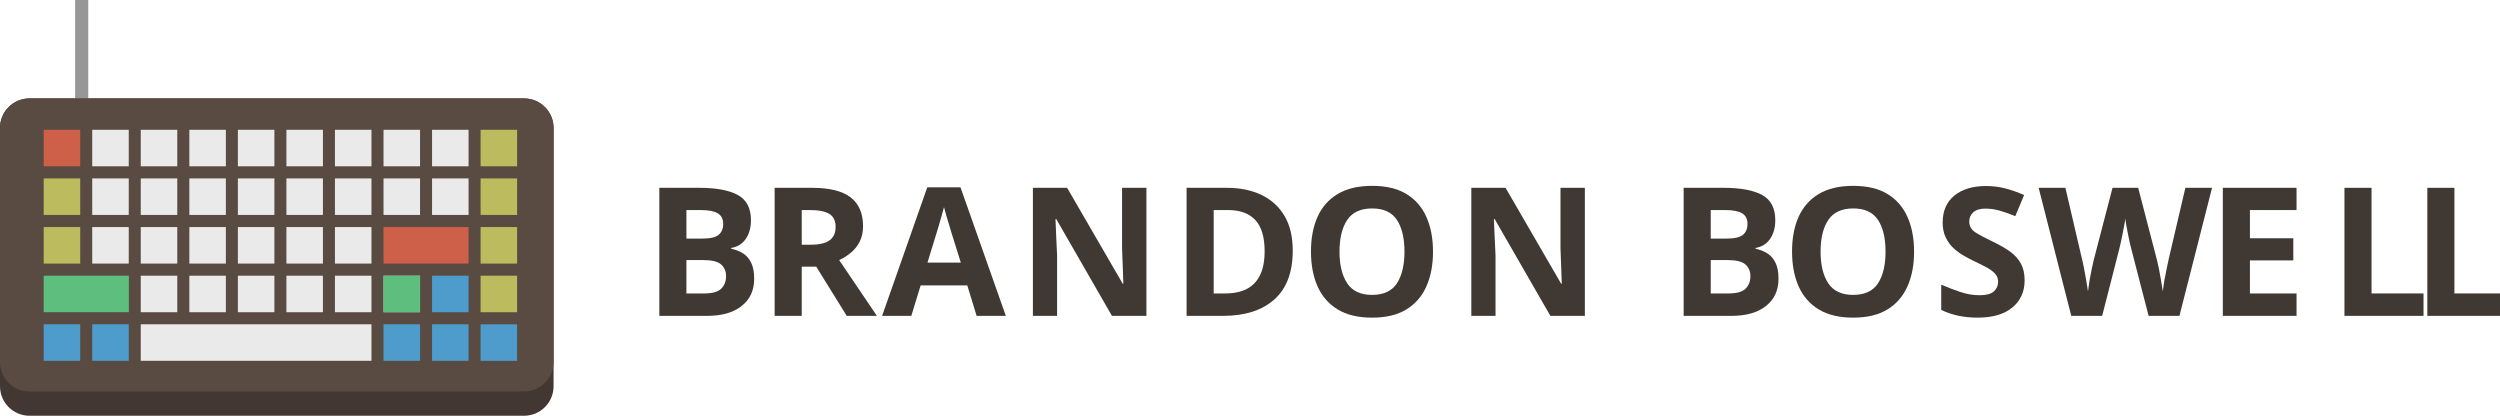
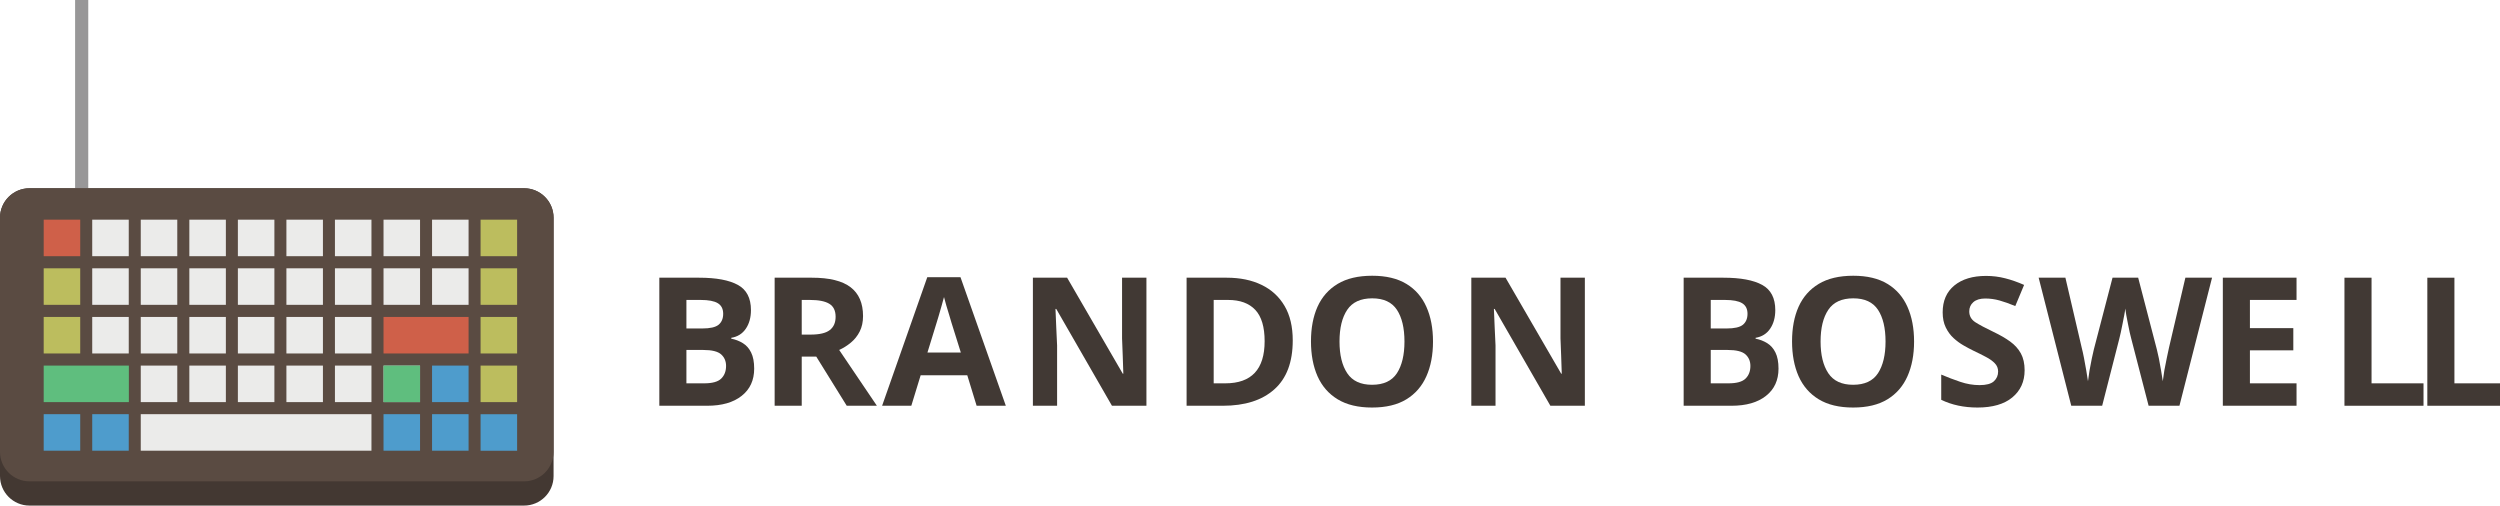
- <svg xmlns="http://www.w3.org/2000/svg" id="Layer_1" data-name="Layer 1" viewBox="0 0 460.01 76.5">
+ <svg xmlns="http://www.w3.org/2000/svg" id="Layer_1" data-name="Layer 1" viewBox="0 0 460.01 93.04">
  <defs>
-     <style>.cls-1{font-size:33px;fill:#403833;font-family:FuturaStd-Bold, Futura Std;font-weight:700;letter-spacing:-0.03em;}.cls-2{letter-spacing:0.01em;}.cls-3{letter-spacing:-0.03em;}.cls-4{letter-spacing:-0.02em;}.cls-5{letter-spacing:-0.03em;}.cls-6{letter-spacing:-0.03em;}.cls-7{letter-spacing:-0.02em;}.cls-8{letter-spacing:-0.04em;}.cls-9{letter-spacing:-0.04em;}.cls-10{letter-spacing:-0.03em;}.cls-11{letter-spacing:-0.03em;}.cls-12{letter-spacing:-0.03em;}.cls-13{fill:#979797;}.cls-14{fill:#423732;}.cls-15{fill:#594a42;}.cls-16{fill:#4e9ccc;}.cls-17{fill:#5ebe7e;}.cls-18{fill:#d1d1d1;}.cls-19{fill:#bcbc5e;}.cls-20{fill:#ce5f49;}.cls-21{fill:#eaeaea;}</style>
+     <style>.cls-1{font-size:33px;fill:#413934;font-family:FuturaStd-Bold, Futura Std;font-weight:700;letter-spacing:-0.03em;}.cls-2{letter-spacing:0.01em;}.cls-3{letter-spacing:-0.03em;}.cls-4{letter-spacing:-0.02em;}.cls-5{letter-spacing:-0.03em;}.cls-6{letter-spacing:-0.03em;}.cls-7{letter-spacing:-0.02em;}.cls-8{letter-spacing:-0.04em;}.cls-9{letter-spacing:-0.04em;}.cls-10{letter-spacing:-0.03em;}.cls-11{letter-spacing:-0.03em;}.cls-12{letter-spacing:-0.03em;}.cls-13{fill:#989798;}.cls-14{fill:#433832;}.cls-15{fill:#5a4b42;}.cls-16{fill:#4e9ccc;}.cls-17{fill:#5fbe7e;}.cls-18{fill:#d1d2d1;}.cls-19{fill:#bcbd5e;}.cls-20{fill:#cf6049;}.cls-21{fill:#ebebea;}</style>
  </defs>
-   <text class="cls-1" transform="translate(118.35 58.12)">B<tspan class="cls-2" x="21.22" y="0">R</tspan>
+   <text class="cls-1" transform="translate(118.35 74.66)">B<tspan class="cls-2" x="21.22" y="0">R</tspan>
    <tspan class="cls-3" x="43.96" y="0">A</tspan>
    <tspan class="cls-4" x="68.74" y="0">N</tspan>
    <tspan class="cls-5" x="97.02" y="0">D</tspan>
    <tspan class="cls-6" x="120.97" y="0">O</tspan>
    <tspan class="cls-7" x="149.41" y="0">N </tspan>
    <tspan class="cls-8" x="188.48" y="0">B</tspan>
    <tspan class="cls-9" x="209.49" y="0">O</tspan>
    <tspan class="cls-10" x="237.33" y="0">S</tspan>
    <tspan class="cls-11" x="256.77" y="0">WE</tspan>
    <tspan class="cls-12" x="310.07" y="0">L</tspan>
    <tspan class="cls-7" x="325.32" y="0">L</tspan>
  </text>
-   <rect class="cls-13" x="13.82" width="2.42" height="18.11" />
-   <rect class="cls-14" y="18.11" width="101.86" height="58.39" rx="5.43" />
-   <rect class="cls-15" y="18.11" width="101.86" height="53.93" rx="5.43" />
-   <rect class="cls-16" x="8.04" y="59.67" width="6.72" height="6.72" />
-   <rect class="cls-17" x="8.04" y="50.73" width="15.67" height="6.72" />
-   <rect class="cls-16" x="70.57" y="59.67" width="6.72" height="6.72" />
-   <rect class="cls-16" x="16.97" y="59.67" width="6.72" height="6.72" />
-   <rect class="cls-18" x="70.57" y="50.73" width="6.72" height="6.72" />
-   <rect class="cls-16" x="79.5" y="59.67" width="6.72" height="6.72" />
-   <rect class="cls-16" x="79.5" y="50.73" width="6.72" height="6.72" />
-   <rect class="cls-17" x="70.57" y="50.73" width="6.72" height="6.72" />
-   <rect class="cls-19" x="8.04" y="41.78" width="6.72" height="6.72" />
-   <rect class="cls-19" x="8.04" y="32.83" width="6.72" height="6.72" />
-   <rect class="cls-20" x="8.04" y="23.88" width="6.72" height="6.72" />
-   <rect class="cls-21" x="25.9" y="59.67" width="42.45" height="6.72" />
-   <rect class="cls-21" x="16.97" y="41.78" width="6.72" height="6.72" />
-   <rect class="cls-21" x="16.97" y="32.83" width="6.72" height="6.72" />
-   <rect class="cls-21" x="16.97" y="23.88" width="6.72" height="6.72" />
-   <rect class="cls-21" x="25.9" y="50.73" width="6.72" height="6.72" />
-   <rect class="cls-21" x="25.9" y="41.78" width="6.72" height="6.72" />
-   <rect class="cls-21" x="25.9" y="32.83" width="6.72" height="6.72" />
-   <rect class="cls-21" x="25.9" y="23.88" width="6.72" height="6.72" />
-   <rect class="cls-21" x="34.84" y="50.73" width="6.72" height="6.72" />
-   <rect class="cls-21" x="34.84" y="41.78" width="6.72" height="6.72" />
-   <rect class="cls-21" x="34.84" y="32.83" width="6.72" height="6.72" />
-   <rect class="cls-21" x="34.84" y="23.88" width="6.72" height="6.72" />
-   <rect class="cls-21" x="43.77" y="50.73" width="6.72" height="6.72" />
-   <rect class="cls-21" x="43.77" y="41.78" width="6.72" height="6.72" />
-   <rect class="cls-21" x="43.77" y="32.83" width="6.72" height="6.72" />
-   <rect class="cls-21" x="43.77" y="23.88" width="6.72" height="6.72" />
-   <rect class="cls-21" x="52.7" y="50.73" width="6.72" height="6.72" />
-   <rect class="cls-21" x="52.7" y="41.78" width="6.72" height="6.72" />
-   <rect class="cls-21" x="52.7" y="32.83" width="6.72" height="6.72" />
-   <rect class="cls-21" x="52.7" y="23.88" width="6.72" height="6.72" />
-   <rect class="cls-21" x="61.63" y="50.73" width="6.72" height="6.72" />
-   <rect class="cls-21" x="61.63" y="41.78" width="6.72" height="6.72" />
-   <rect class="cls-21" x="61.63" y="32.83" width="6.72" height="6.72" />
-   <rect class="cls-21" x="61.63" y="23.88" width="6.72" height="6.72" />
-   <rect class="cls-21" x="70.57" y="32.83" width="6.72" height="6.72" />
-   <rect class="cls-21" x="70.57" y="23.88" width="6.72" height="6.72" />
-   <rect class="cls-21" x="79.5" y="32.83" width="6.72" height="6.72" />
-   <rect class="cls-21" x="79.5" y="23.88" width="6.72" height="6.72" />
-   <rect class="cls-19" x="88.43" y="50.73" width="6.72" height="6.72" />
-   <rect class="cls-16" x="88.43" y="59.68" width="6.72" height="6.72" />
-   <rect class="cls-19" x="88.43" y="41.78" width="6.72" height="6.72" />
-   <rect class="cls-19" x="88.43" y="32.83" width="6.72" height="6.72" />
-   <rect class="cls-19" x="88.43" y="23.88" width="6.72" height="6.72" />
-   <rect class="cls-20" x="70.57" y="41.78" width="15.65" height="6.72" />
+   <rect class="cls-13" x="13.82" width="2.42" height="34.64" />
+   <rect class="cls-14" y="34.64" width="101.86" height="58.39" rx="5.43" />
+   <rect class="cls-15" y="34.64" width="101.86" height="53.93" rx="5.43" />
+   <rect class="cls-16" x="8.04" y="76.21" width="6.72" height="6.72" />
+   <rect class="cls-17" x="8.04" y="67.27" width="15.67" height="6.72" />
+   <rect class="cls-16" x="70.57" y="76.21" width="6.72" height="6.72" />
+   <rect class="cls-16" x="16.97" y="76.21" width="6.72" height="6.72" />
+   <rect class="cls-18" x="70.57" y="67.27" width="6.72" height="6.72" />
+   <rect class="cls-16" x="79.5" y="76.21" width="6.72" height="6.72" />
+   <rect class="cls-16" x="79.5" y="67.27" width="6.72" height="6.72" />
+   <rect class="cls-17" x="70.57" y="67.27" width="6.72" height="6.72" />
+   <rect class="cls-19" x="8.04" y="58.32" width="6.72" height="6.72" />
+   <rect class="cls-19" x="8.04" y="49.37" width="6.72" height="6.72" />
+   <rect class="cls-20" x="8.04" y="40.42" width="6.72" height="6.72" />
+   <rect class="cls-21" x="25.9" y="76.21" width="42.45" height="6.72" />
+   <rect class="cls-21" x="16.97" y="58.32" width="6.72" height="6.72" />
+   <rect class="cls-21" x="16.97" y="49.37" width="6.72" height="6.72" />
+   <rect class="cls-21" x="16.97" y="40.42" width="6.72" height="6.72" />
+   <rect class="cls-21" x="25.9" y="67.27" width="6.72" height="6.72" />
+   <rect class="cls-21" x="25.9" y="58.32" width="6.72" height="6.72" />
+   <rect class="cls-21" x="25.9" y="49.37" width="6.72" height="6.72" />
+   <rect class="cls-21" x="25.9" y="40.42" width="6.72" height="6.72" />
+   <rect class="cls-21" x="34.84" y="67.27" width="6.72" height="6.72" />
+   <rect class="cls-21" x="34.84" y="58.32" width="6.72" height="6.72" />
+   <rect class="cls-21" x="34.84" y="49.37" width="6.72" height="6.72" />
+   <rect class="cls-21" x="34.84" y="40.42" width="6.72" height="6.72" />
+   <rect class="cls-21" x="43.77" y="67.27" width="6.72" height="6.72" />
+   <rect class="cls-21" x="43.77" y="58.32" width="6.72" height="6.72" />
+   <rect class="cls-21" x="43.77" y="49.37" width="6.72" height="6.72" />
+   <rect class="cls-21" x="43.77" y="40.42" width="6.72" height="6.72" />
+   <rect class="cls-21" x="52.7" y="67.27" width="6.72" height="6.72" />
+   <rect class="cls-21" x="52.7" y="58.32" width="6.72" height="6.72" />
+   <rect class="cls-21" x="52.7" y="49.37" width="6.72" height="6.72" />
+   <rect class="cls-21" x="52.7" y="40.42" width="6.72" height="6.72" />
+   <rect class="cls-21" x="61.63" y="67.27" width="6.72" height="6.72" />
+   <rect class="cls-21" x="61.63" y="58.32" width="6.72" height="6.72" />
+   <rect class="cls-21" x="61.63" y="49.37" width="6.72" height="6.72" />
+   <rect class="cls-21" x="61.63" y="40.42" width="6.72" height="6.72" />
+   <rect class="cls-21" x="70.57" y="49.37" width="6.72" height="6.72" />
+   <rect class="cls-21" x="70.57" y="40.42" width="6.72" height="6.72" />
+   <rect class="cls-21" x="79.5" y="49.37" width="6.72" height="6.72" />
+   <rect class="cls-21" x="79.5" y="40.42" width="6.72" height="6.72" />
+   <rect class="cls-19" x="88.43" y="67.27" width="6.72" height="6.72" />
+   <rect class="cls-16" x="88.43" y="76.22" width="6.72" height="6.72" />
+   <rect class="cls-19" x="88.43" y="58.32" width="6.72" height="6.72" />
+   <rect class="cls-19" x="88.43" y="49.37" width="6.72" height="6.72" />
+   <rect class="cls-19" x="88.43" y="40.42" width="6.72" height="6.72" />
+   <rect class="cls-20" x="70.57" y="58.32" width="15.65" height="6.72" />
</svg>
